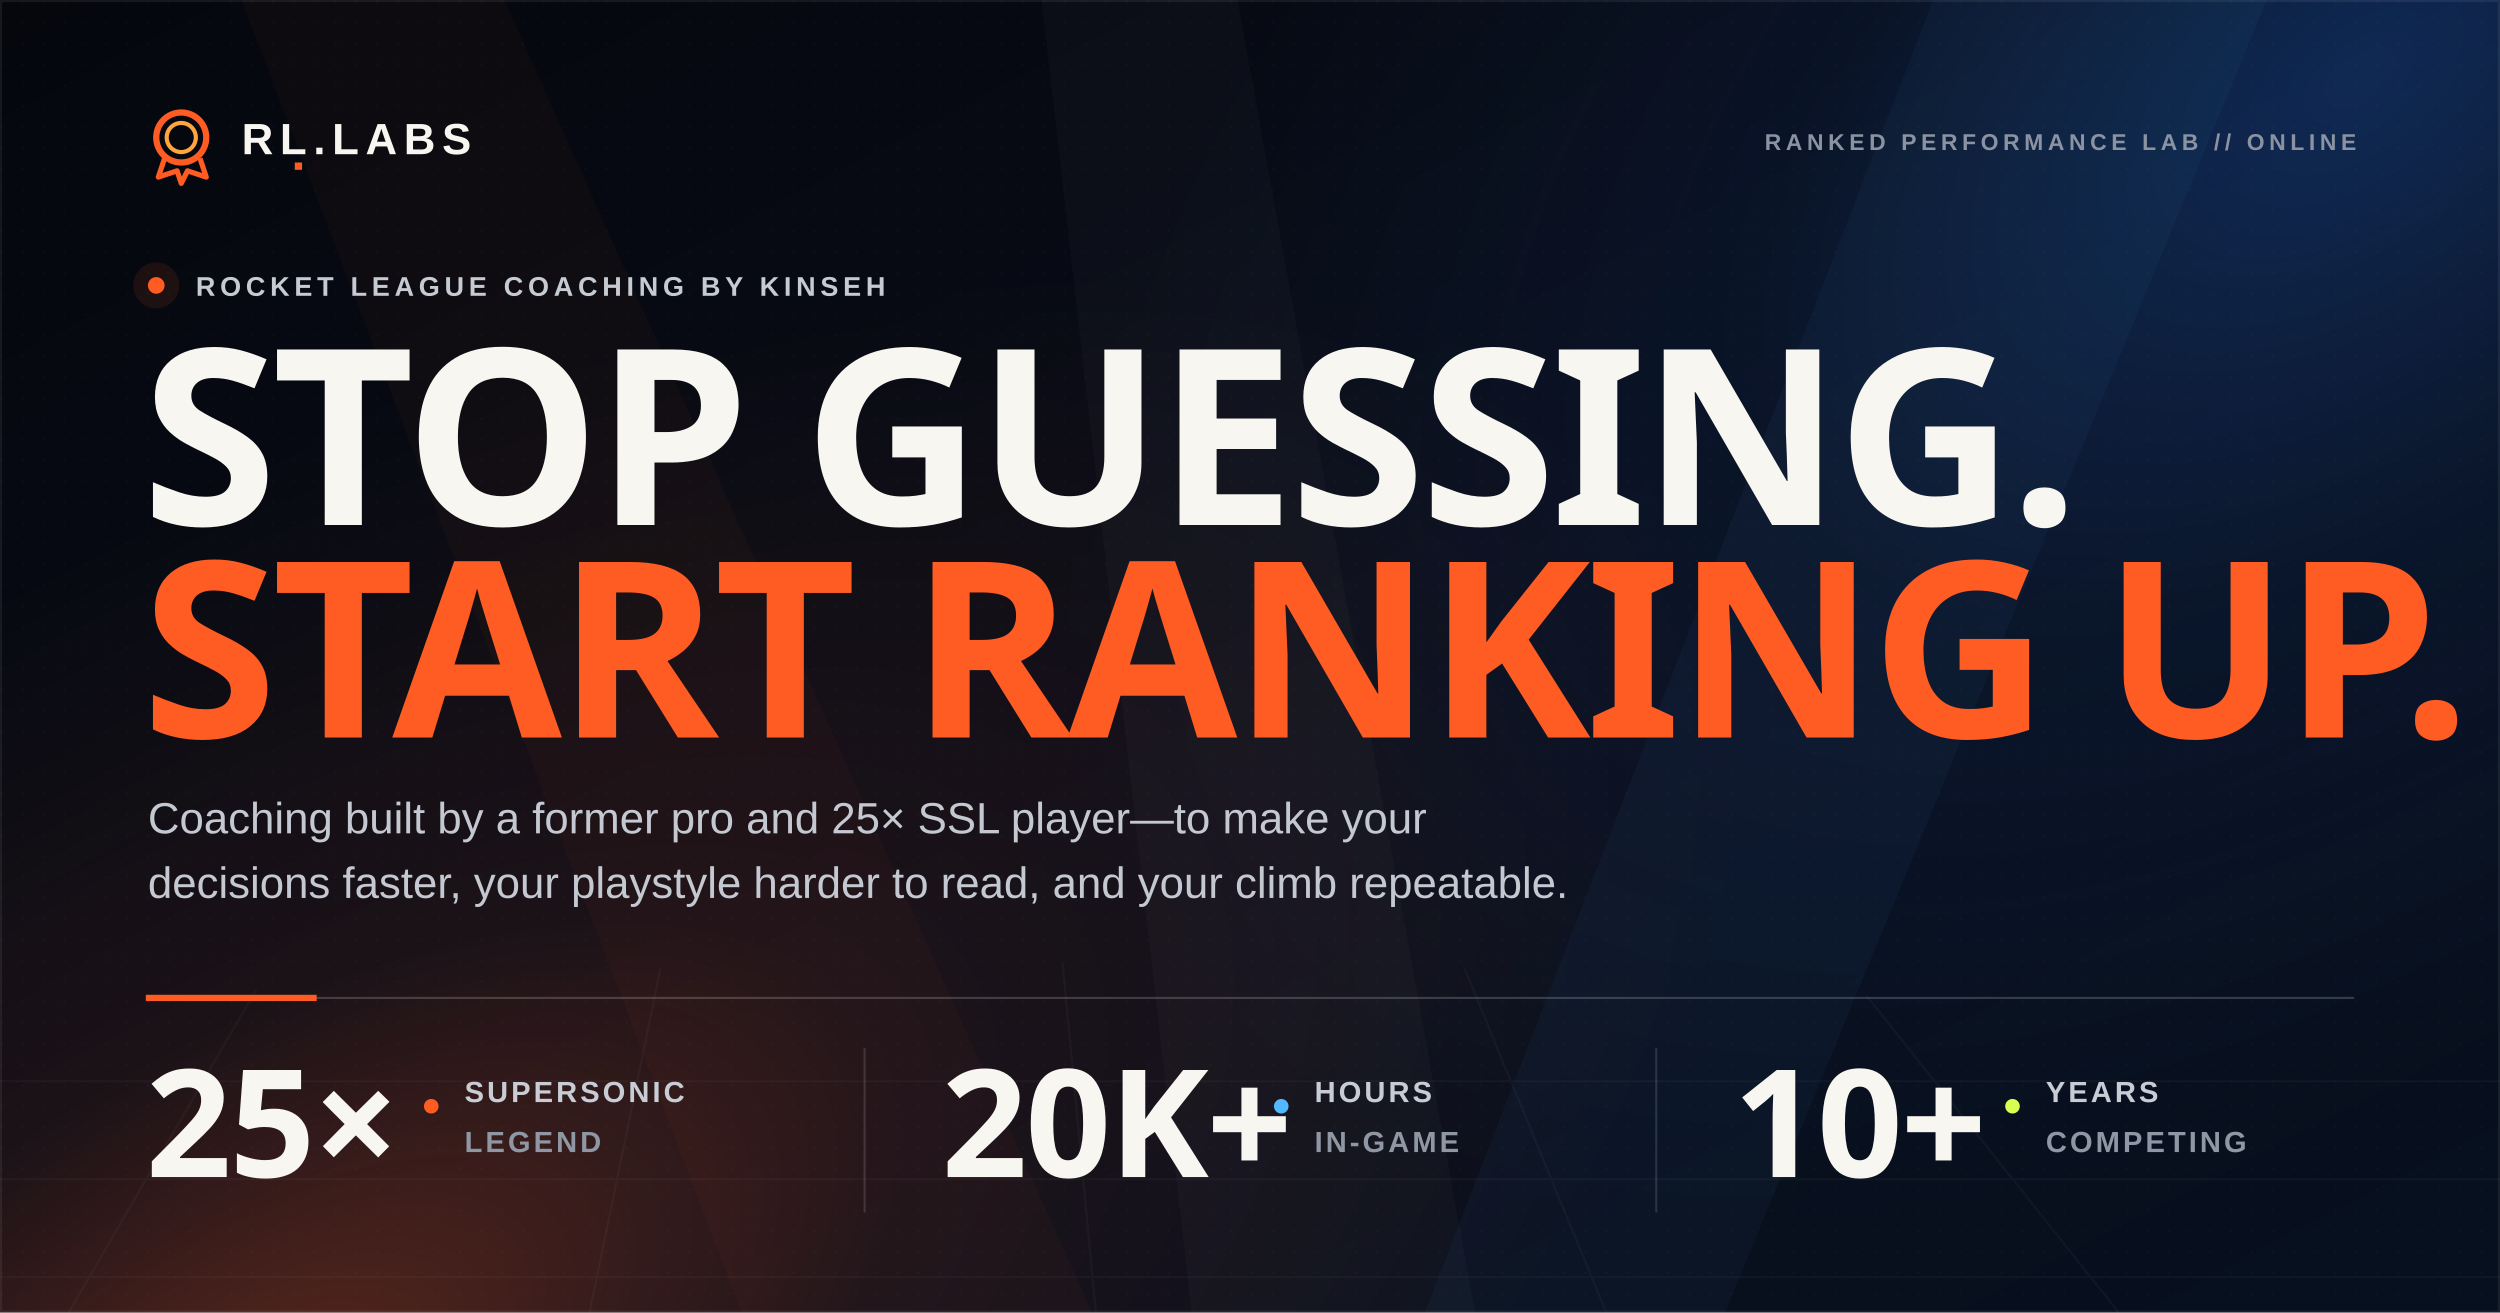
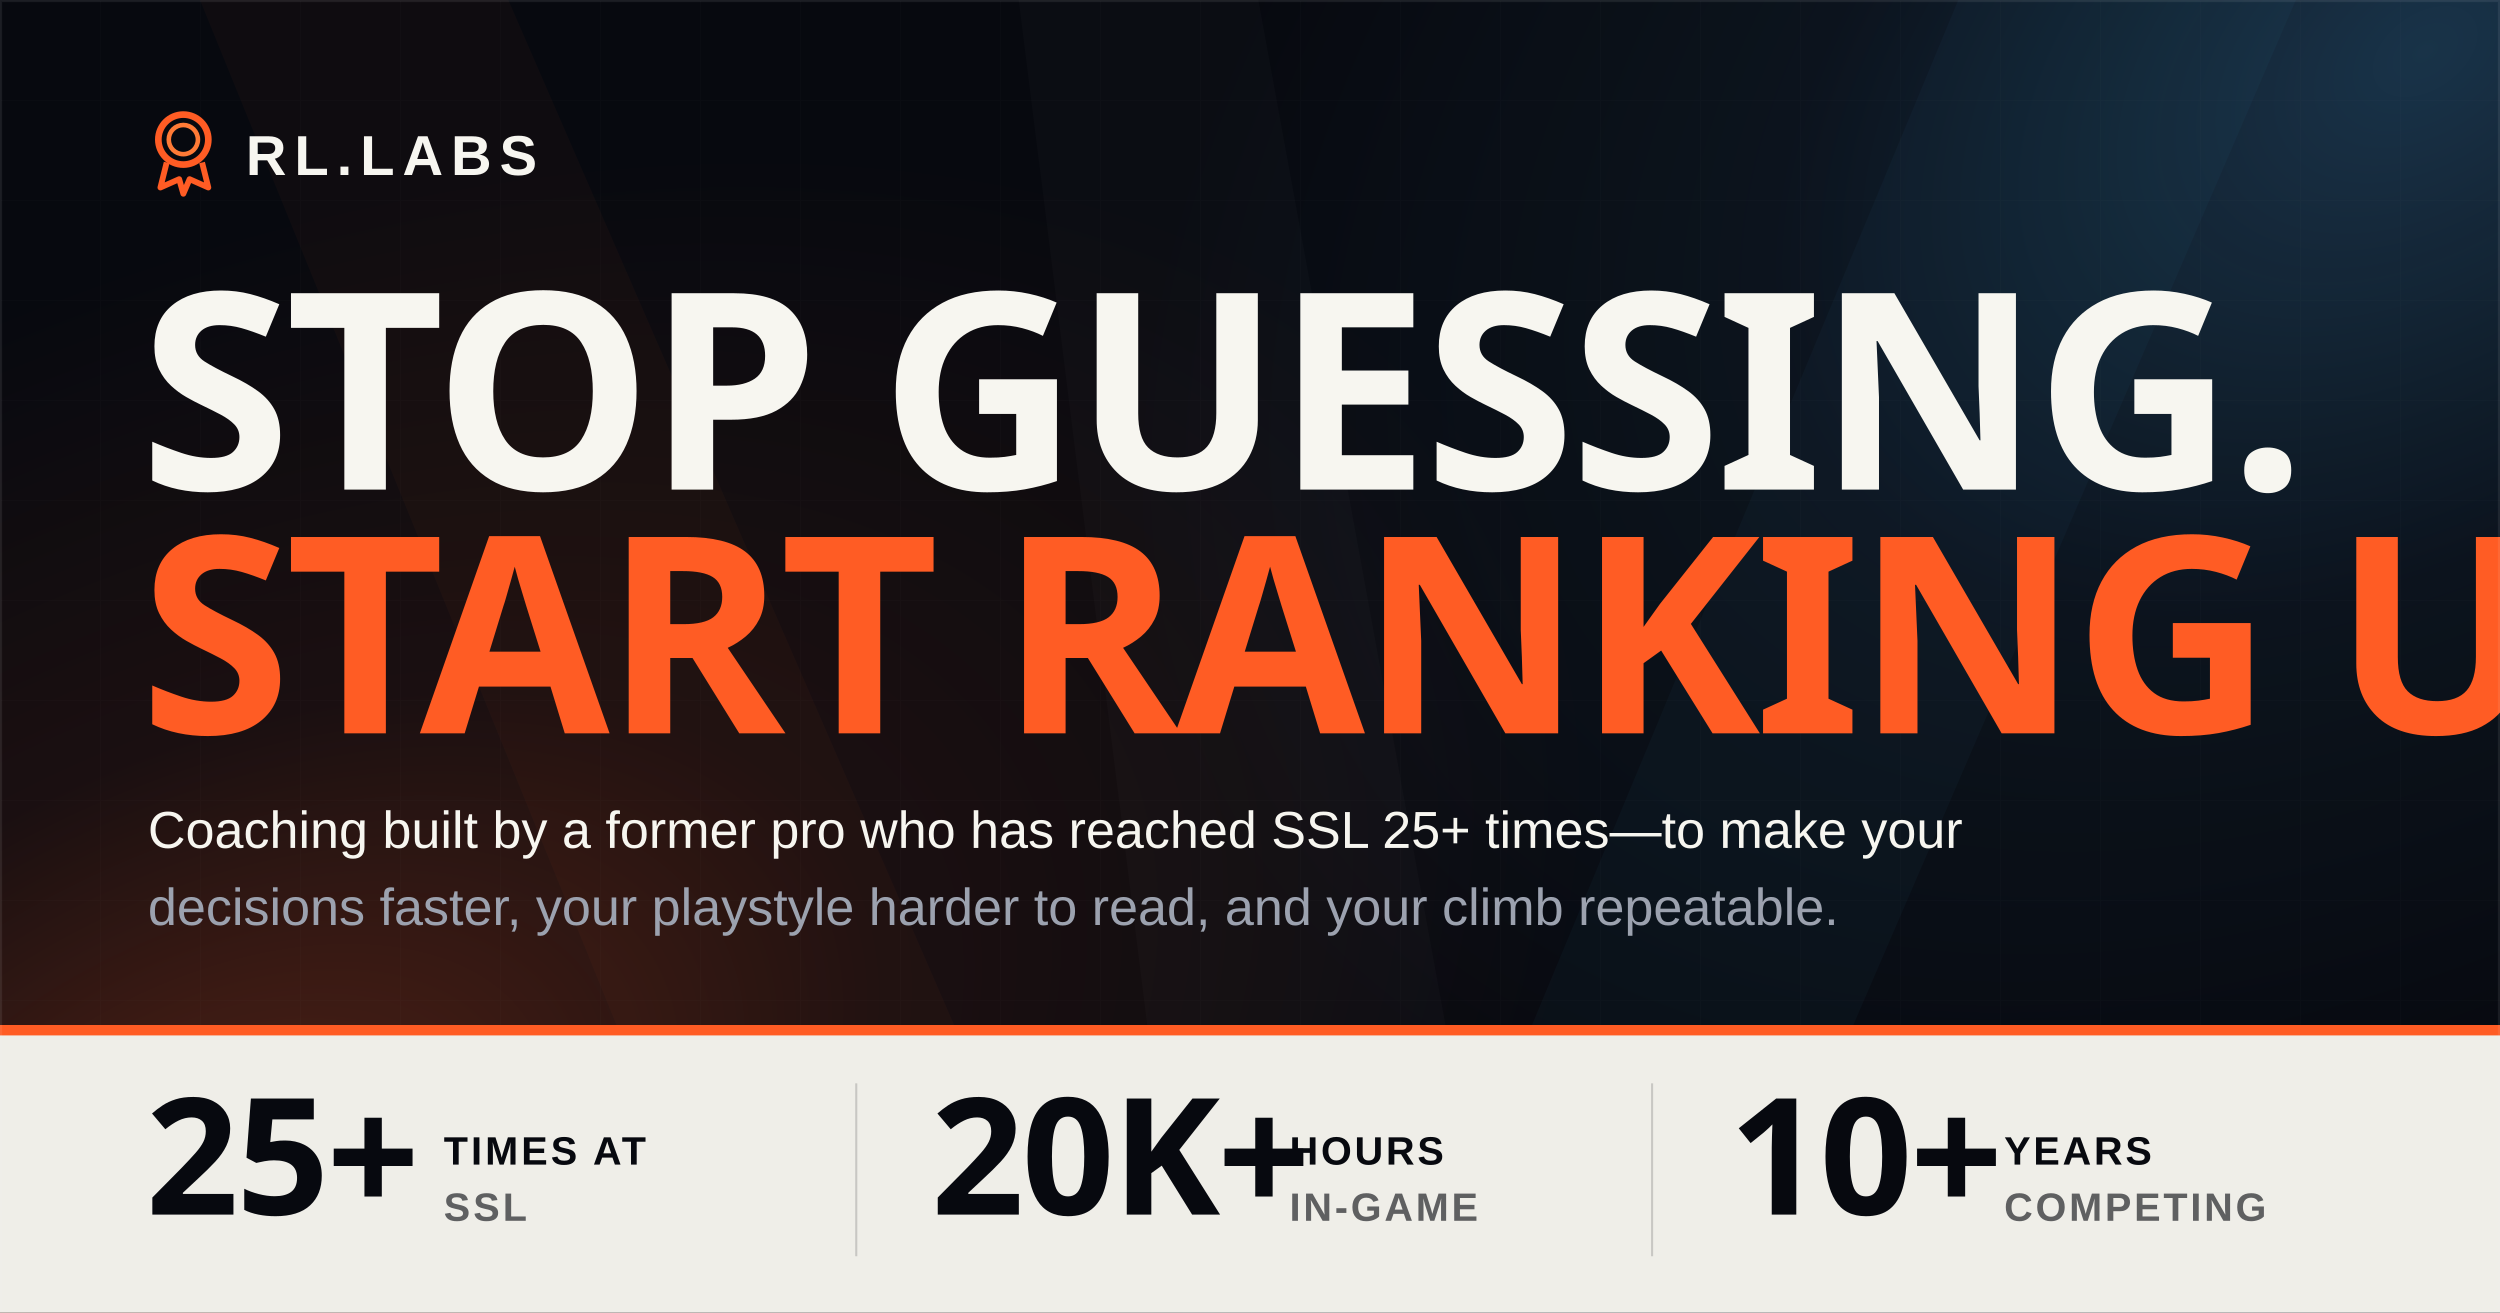
<svg xmlns="http://www.w3.org/2000/svg" width="1200" height="630" viewBox="0 0 1200 630" role="img" aria-labelledby="title description">
  <style>
    @font-face {
-       font-family: "RL Display";
+       font-family: "RL Arena";
      src: url("/fonts/barlow-condensed-600.woff2") format("woff2");
      font-style: normal;
      font-weight: 600;
    }
    @font-face {
      font-family: "RL Sans";
      src: url("/fonts/manrope-variable.woff2") format("woff2");
      font-style: normal;
      font-weight: 200 800;
    }
-     .display { font-family: "RL Display", "Arial Narrow", sans-serif; font-weight: 600; }
+     .arena { font-family: "RL Arena", "Arial Narrow", sans-serif; font-weight: 600; }
    .sans { font-family: "RL Sans", Arial, sans-serif; }
  </style>
  <defs>
-     <linearGradient id="background" x1="0" y1="0" x2="1" y2="1">
-       <stop offset="0" stop-color="#05070d" />
-       <stop offset="0.56" stop-color="#090d19" />
-       <stop offset="1" stop-color="#07101f" />
-     </linearGradient>
-     <radialGradient id="orangeAtmosphere" cx="0" cy="0" r="1" gradientTransform="translate(120 680) rotate(-32) scale(820 400)" gradientUnits="userSpaceOnUse">
-       <stop stop-color="#ff5c24" stop-opacity="0.32" />
-       <stop offset="0.43" stop-color="#ff5c24" stop-opacity="0.08" />
+     <radialGradient id="orangeGlow" cx="0" cy="0" r="1" gradientTransform="translate(100 580) rotate(-28) scale(720 430)" gradientUnits="userSpaceOnUse">
+       <stop stop-color="#ff5c24" stop-opacity="0.30" />
+       <stop offset="0.48" stop-color="#ff5c24" stop-opacity="0.08" />
      <stop offset="1" stop-color="#ff5c24" stop-opacity="0" />
    </radialGradient>
-     <radialGradient id="blueAtmosphere" cx="0" cy="0" r="1" gradientTransform="translate(1135 34) rotate(142) scale(730 420)" gradientUnits="userSpaceOnUse">
-       <stop stop-color="#237dff" stop-opacity="0.26" />
-       <stop offset="0.47" stop-color="#237dff" stop-opacity="0.07" />
-       <stop offset="1" stop-color="#237dff" stop-opacity="0" />
+     <radialGradient id="blueGlow" cx="0" cy="0" r="1" gradientTransform="translate(1160 28) rotate(145) scale(690 450)" gradientUnits="userSpaceOnUse">
+       <stop stop-color="#52b8ff" stop-opacity="0.24" />
+       <stop offset="0.5" stop-color="#52b8ff" stop-opacity="0.06" />
+       <stop offset="1" stop-color="#52b8ff" stop-opacity="0" />
    </radialGradient>
-     <pattern id="dots" width="10" height="10" patternUnits="userSpaceOnUse">
-       <circle cx="1" cy="1" r="0.65" fill="#ffffff" fill-opacity="0.12" />
+     <pattern id="grid" width="48" height="48" patternUnits="userSpaceOnUse">
+       <path d="M48 0H0V48" fill="none" stroke="#f7f6f0" stroke-opacity="0.035" />
    </pattern>
  </defs>
-   <rect width="1200" height="630" fill="url(#background)" />
-   <rect width="1200" height="630" fill="url(#orangeAtmosphere)" />
-   <rect width="1200" height="630" fill="url(#blueAtmosphere)" />
-   <path d="M116 0H242L524 630H356Z" fill="#ff5c24" fill-opacity="0.033" />
-   <path d="M500 0H594L708 630H572Z" fill="#f7f6f0" fill-opacity="0.022" />
-   <path d="M928 0H1088L828 630H684Z" fill="#52b8ff" fill-opacity="0.04" />
-   <path d="M0 519H1200M0 566H1200M0 613H1200M123 475L33 630M317 465L283 630M510 462L526 630M703 465L771 630M896 478L1017 630" fill="none" stroke="#f7f6f0" stroke-opacity="0.034" />
-   <rect width="1200" height="630" fill="url(#dots)" opacity="0.14" />
-   <g transform="translate(69 48)">
-     <circle cx="18" cy="18" r="12" fill="none" stroke="#ff5c24" stroke-width="3" />
-     <circle cx="18" cy="18" r="7" fill="none" stroke="#ffa53d" stroke-width="2" />
-     <path d="M10 28L7 37L16 34L18 40L21 34L30 37L27 28" fill="none" stroke="#ff5c24" stroke-width="2.5" stroke-linejoin="round" />
-     <text class="sans" x="47" y="26" fill="#f7f6f0" font-size="21" font-weight="800" letter-spacing="3.2">RL.LABS</text>
-     <rect x="72.5" y="30" width="3.5" height="3.5" fill="#ff5c24" />
+   <rect width="1200" height="630" fill="#07090f" />
+   <rect width="1200" height="630" fill="url(#orangeGlow)" />
+   <rect width="1200" height="630" fill="url(#blueGlow)" />
+   <path d="M96 0H244L518 630H352Z" fill="#ff5c24" fill-opacity="0.035" />
+   <path d="M489 0H604L719 630H568Z" fill="#f7f6f0" fill-opacity="0.018" />
+   <path d="M940 0H1102L830 630H678Z" fill="#52b8ff" fill-opacity="0.035" />
+   <rect width="1200" height="630" fill="url(#grid)" opacity="0.42" />
+   <g transform="translate(70 50)">
+     <circle cx="18" cy="17" r="12" fill="none" stroke="#ff5c24" stroke-width="3.2" />
+     <circle cx="18" cy="17" r="7" fill="none" stroke="#ff7a36" stroke-width="2.2" />
+     <path d="M10 28L7 40L16 36L18 43L21 36L30 40L27 28" fill="none" stroke="#ff5c24" stroke-width="2.8" stroke-linejoin="round" />
+     <text class="sans" x="48" y="34" fill="#f7f6f0" font-size="27" font-weight="800" letter-spacing="3.8">RL.LABS</text>
  </g>
-   <text class="sans" x="1131" y="72" text-anchor="end" fill="#8b93a2" font-size="11" font-weight="700" letter-spacing="2.2">RANKED PERFORMANCE LAB // ONLINE</text>
-   <g class="sans">
-     <circle cx="75" cy="137" r="4" fill="#ff5c24" />
-     <circle cx="75" cy="137" r="11" fill="#ff5c24" fill-opacity="0.1" />
-     <text x="94" y="142" fill="#c5cad3" font-size="13" font-weight="700" letter-spacing="2.25">ROCKET LEAGUE COACHING BY KINSEH</text>
+   <g class="arena" font-size="132" letter-spacing="-2.7">
+     <text x="67" y="235" fill="#f7f6f0">STOP GUESSING.</text>
+     <text x="67" y="352" fill="#ff5c24">START RANKING UP.</text>
  </g>
-   <g class="display" font-size="118" letter-spacing="-2.4">
-     <text x="68" y="252" fill="#f7f6f0">STOP GUESSING.</text>
-     <text x="68" y="354" fill="#ff5c24">START RANKING UP.</text>
-   </g>
-   <text class="sans" x="71" y="400" fill="#c4c8d1" font-size="21" font-weight="430">
-     <tspan x="71">Coaching built by a former pro and 25× SSL player—to make your</tspan>
-     <tspan x="71" dy="31">decisions faster, your playstyle harder to read, and your climb repeatable.</tspan>
+   <text class="sans" x="71" y="407" fill="#f7f6f0" font-size="25" font-weight="470">
+     <tspan x="71">Coaching built by a former pro who has reached SSL 25+ times—to make your</tspan>
+     <tspan x="71" dy="37" fill="#9ca2af">decisions faster, your playstyle harder to read, and your climb repeatable.</tspan>
  </text>
-   <g transform="translate(70 479)">
-     <path d="M0 0H1060" stroke="#ffffff" stroke-opacity="0.18" />
-     <path d="M0 0H82" stroke="#ff5c24" stroke-width="3" />
-     <g transform="translate(0 25)">
-       <text class="display" x="0" y="61" fill="#f7f6f0" font-size="72" letter-spacing="-1">25×</text>
-       <circle cx="137" cy="27" r="3.5" fill="#ff5c24" />
-       <text class="sans" x="153" y="25" fill="#c7ccd5" font-size="14" font-weight="750" letter-spacing="1.45">SUPERSONIC</text>
-       <text class="sans" x="153" y="49" fill="#8f97a5" font-size="14" font-weight="750" letter-spacing="1.45">LEGEND</text>
+   <g transform="translate(0 492)">
+     <rect width="1200" height="138" fill="#efeee8" />
+     <rect width="1200" height="5" fill="#ff5c24" />
+     <g transform="translate(70 0)">
+       <text class="arena" x="0" y="91" fill="#07090f" font-size="78" letter-spacing="-1.2">25+</text>
+       <text class="sans" x="143" y="67" fill="#07090f" font-size="19" font-weight="800" letter-spacing="1.5">TIMES AT</text>
+       <text class="sans" x="143" y="94" fill="#07090f" fill-opacity="0.62" font-size="19" font-weight="760" letter-spacing="1.5">SSL</text>
    </g>
-     <path d="M345 24V103" stroke="#ffffff" stroke-opacity="0.13" />
-     <g transform="translate(382 25)">
-       <text class="display" x="0" y="61" fill="#f7f6f0" font-size="72" letter-spacing="-1">20K+</text>
-       <circle cx="163" cy="27" r="3.5" fill="#52b8ff" />
-       <text class="sans" x="179" y="25" fill="#c7ccd5" font-size="14" font-weight="750" letter-spacing="1.45">HOURS</text>
-       <text class="sans" x="179" y="49" fill="#8f97a5" font-size="14" font-weight="750" letter-spacing="1.45">IN-GAME</text>
+     <path d="M411 28V111" stroke="#07090f" stroke-opacity="0.17" />
+     <g transform="translate(447 0)">
+       <text class="arena" x="0" y="91" fill="#07090f" font-size="78" letter-spacing="-1.2">20K+</text>
+       <text class="sans" x="172" y="67" fill="#07090f" font-size="19" font-weight="800" letter-spacing="1.35">HOURS</text>
+       <text class="sans" x="172" y="94" fill="#07090f" fill-opacity="0.62" font-size="19" font-weight="760" letter-spacing="1.35">IN-GAME</text>
    </g>
-     <path d="M725 24V103" stroke="#ffffff" stroke-opacity="0.13" />
-     <g transform="translate(762 25)">
-       <text class="display" x="0" y="61" fill="#f7f6f0" font-size="72" letter-spacing="-1">10+</text>
-       <circle cx="134" cy="27" r="3.5" fill="#d8ff4f" />
-       <text class="sans" x="150" y="25" fill="#c7ccd5" font-size="14" font-weight="750" letter-spacing="1.45">YEARS</text>
-       <text class="sans" x="150" y="49" fill="#8f97a5" font-size="14" font-weight="750" letter-spacing="1.45">COMPETING</text>
+     <path d="M793 28V111" stroke="#07090f" stroke-opacity="0.17" />
+     <g transform="translate(830 0)">
+       <text class="arena" x="0" y="91" fill="#07090f" font-size="78" letter-spacing="-1.2">10+</text>
+       <text class="sans" x="132" y="67" fill="#07090f" font-size="19" font-weight="800" letter-spacing="1.35">YEARS</text>
+       <text class="sans" x="132" y="94" fill="#07090f" fill-opacity="0.62" font-size="19" font-weight="760" letter-spacing="1.35">COMPETING</text>
    </g>
  </g>
-   <rect x="0.5" y="0.5" width="1199" height="629" fill="none" stroke="#ffffff" stroke-opacity="0.07" />
+   <rect x="0.5" y="0.5" width="1199" height="629" fill="none" stroke="#f7f6f0" stroke-opacity="0.08" />
</svg>
